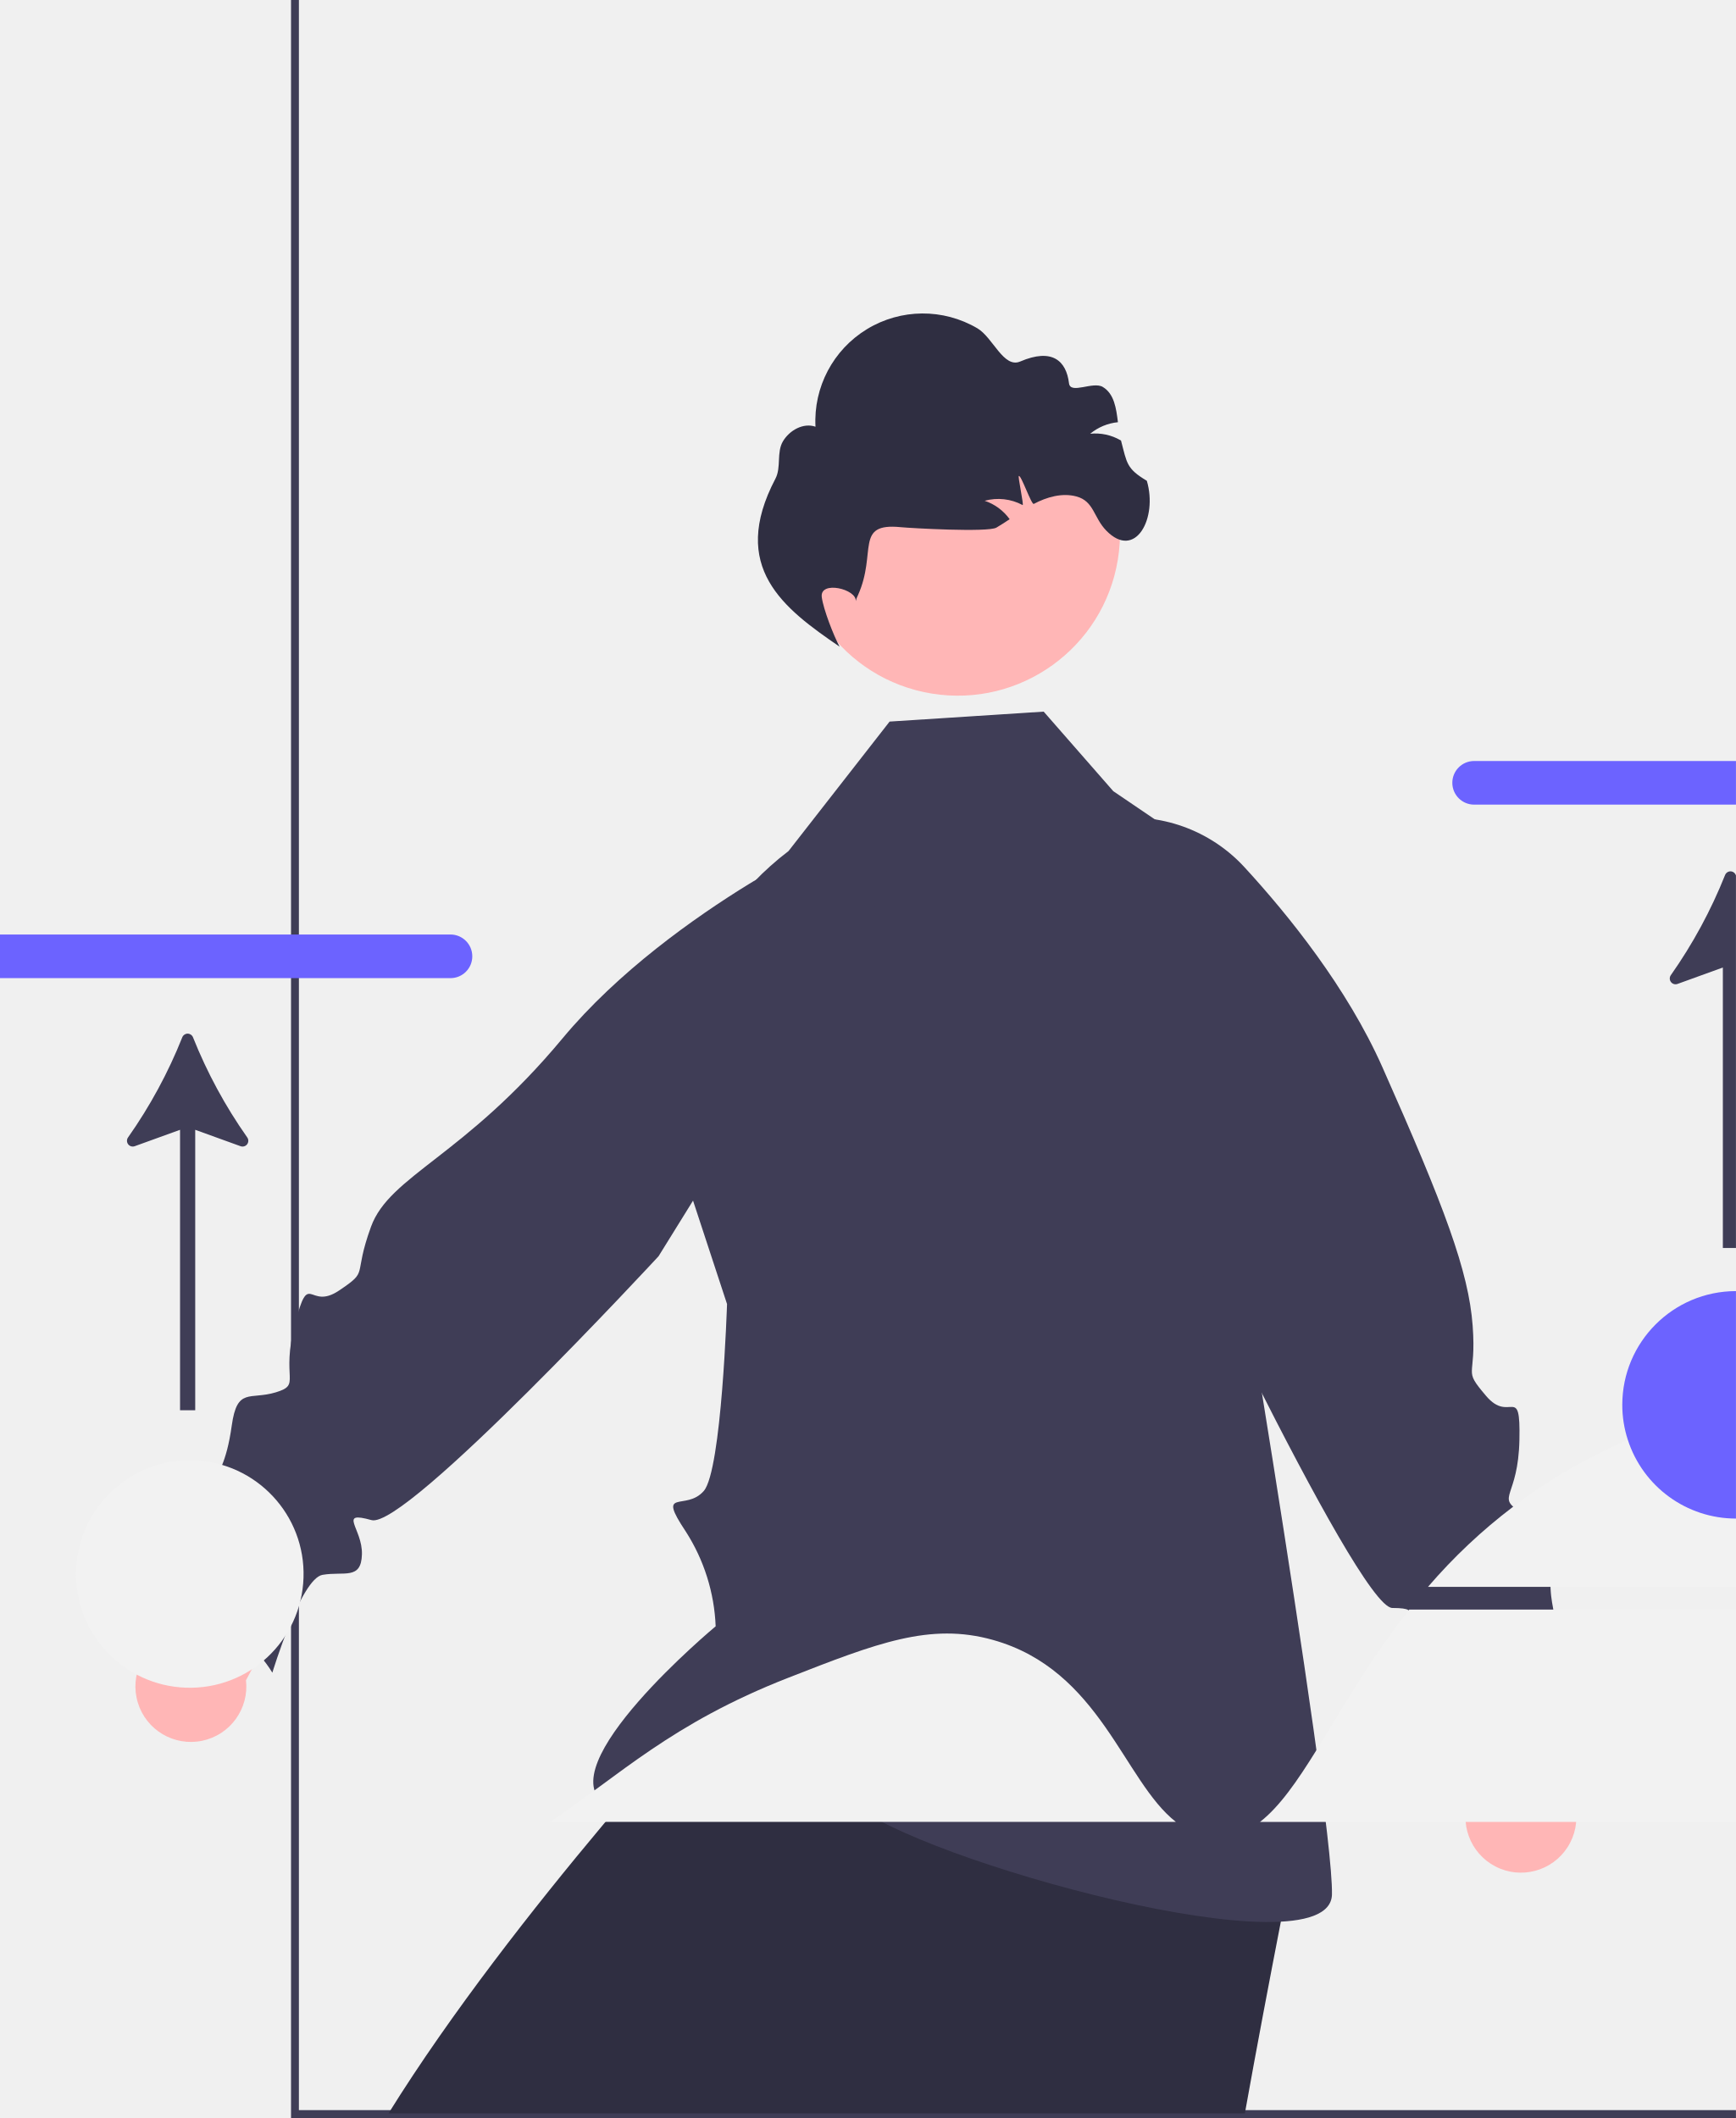
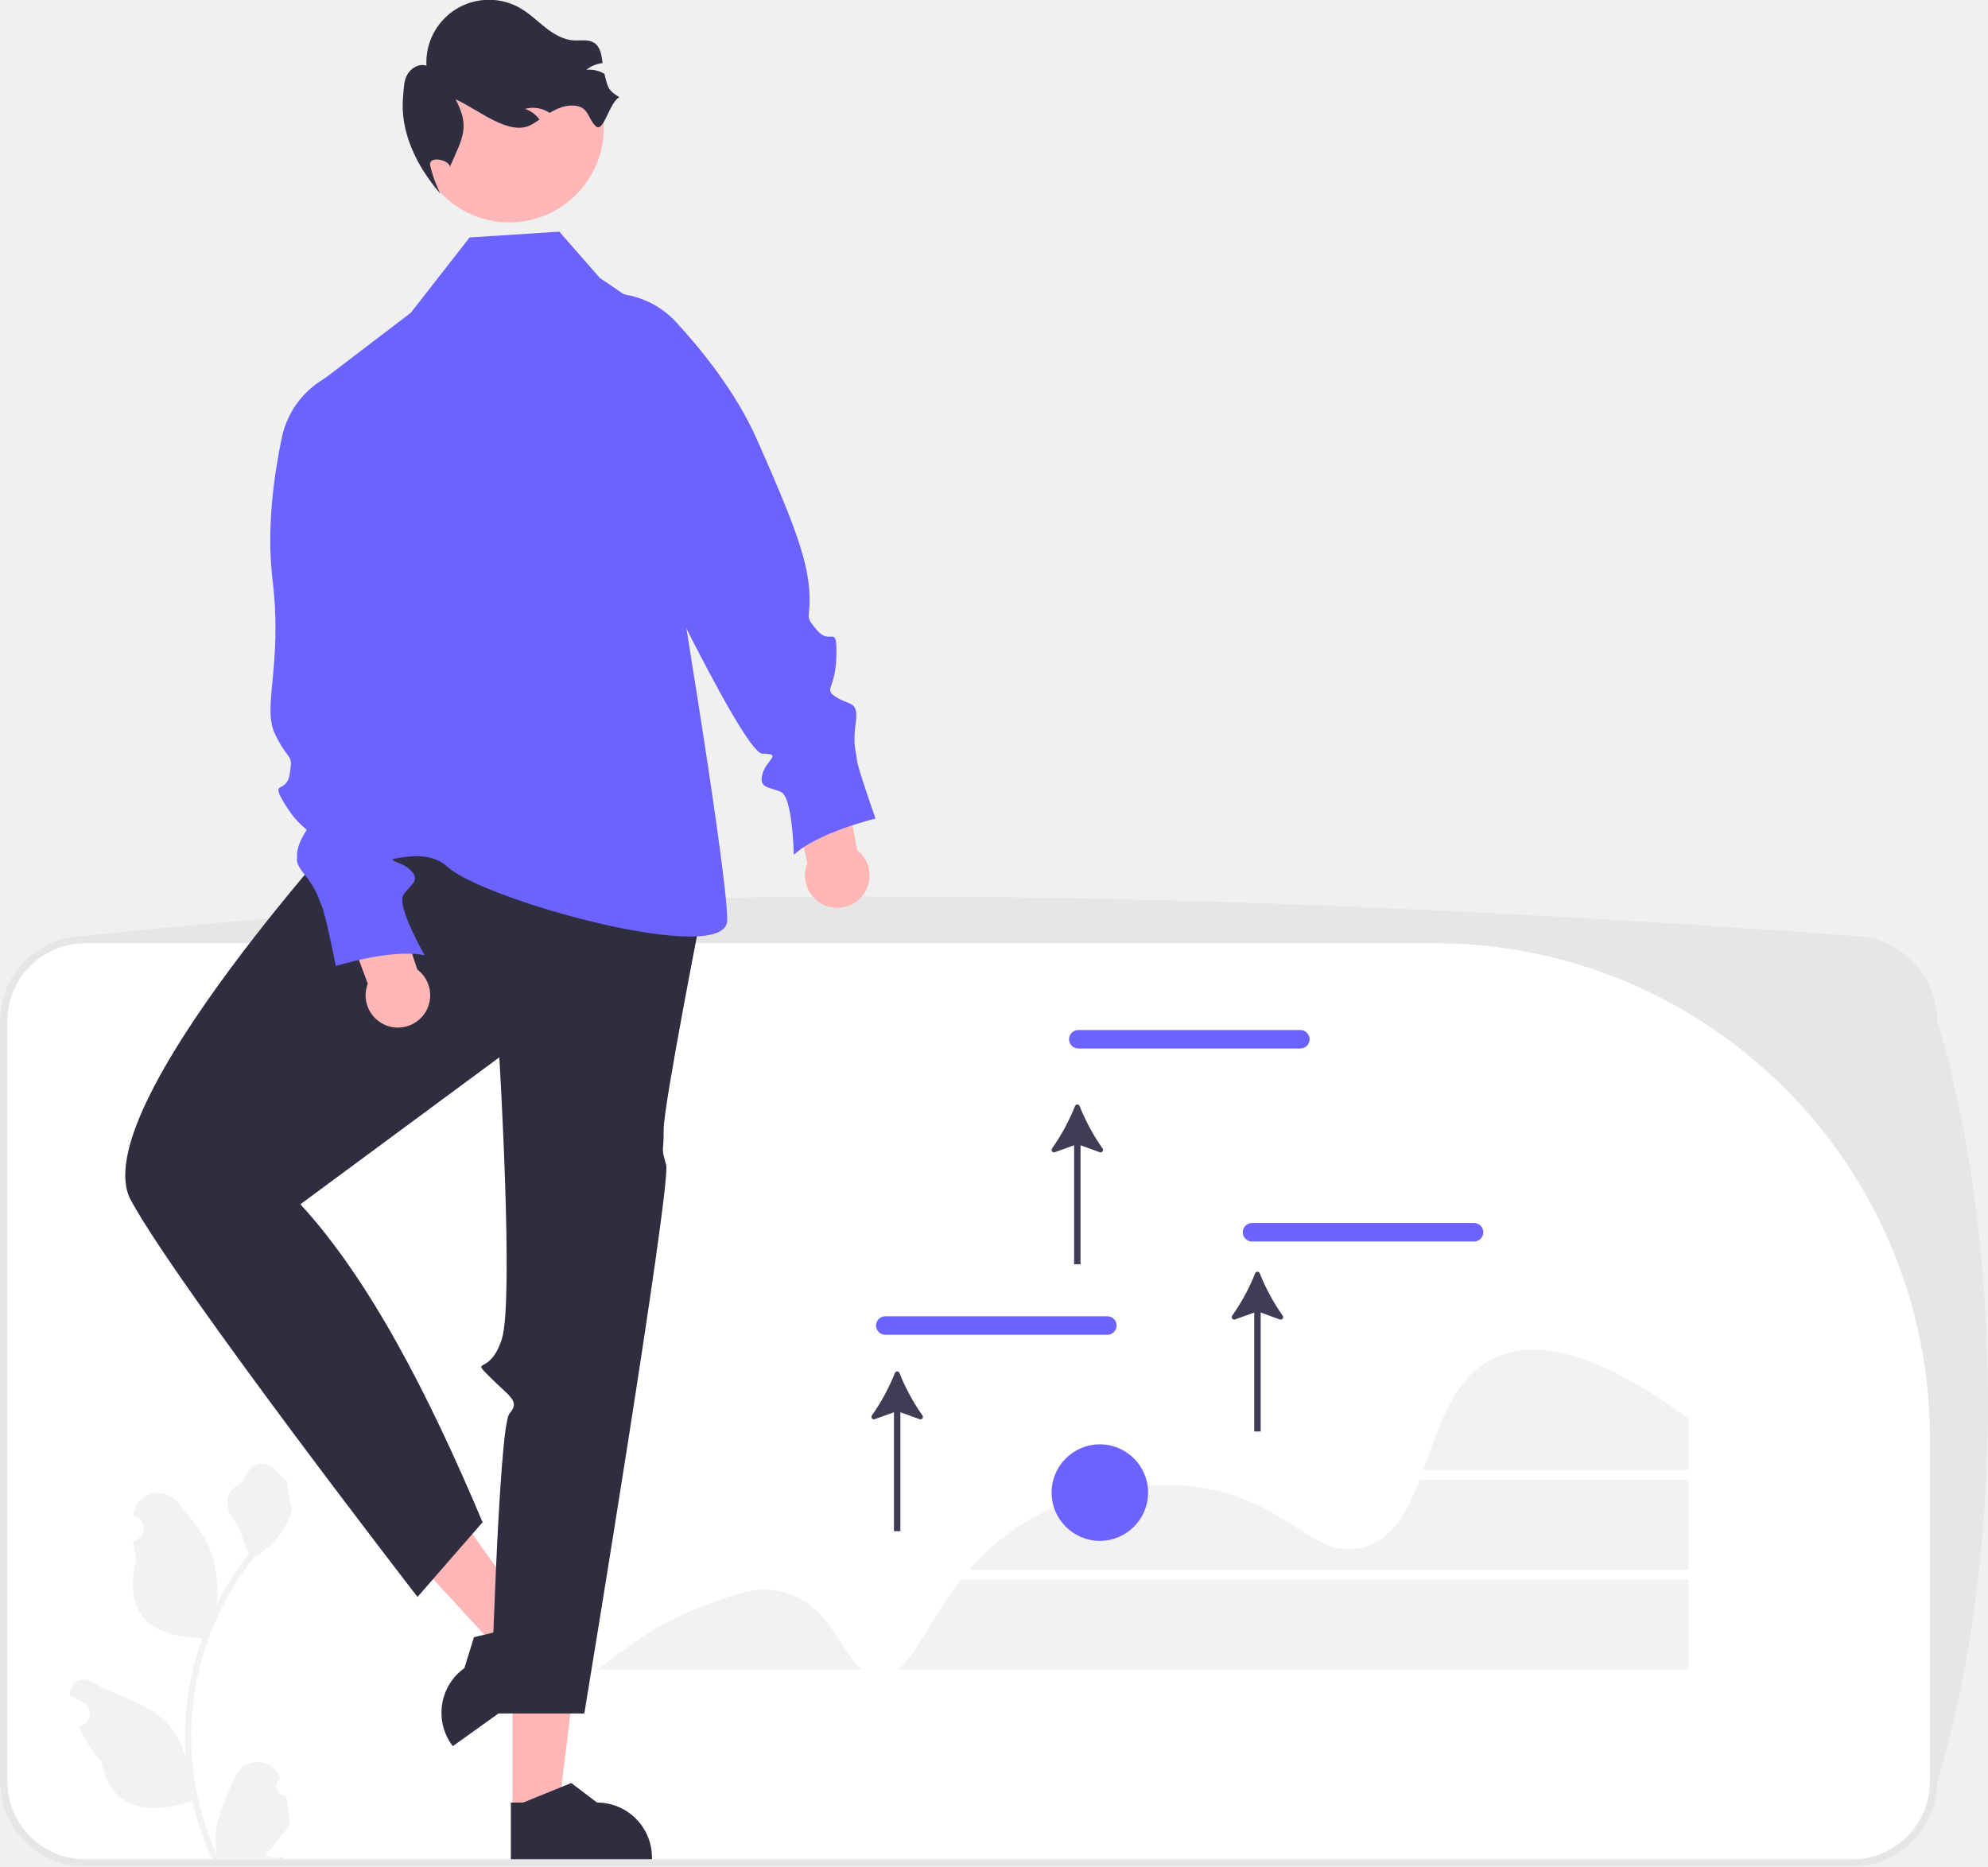
- <svg xmlns="http://www.w3.org/2000/svg" data-name="Layer 1" width="441.22" height="538.35" viewBox="0 0 441.22 538.35">
-   <polygon points="441.22 536.35 441.22 538.35 73.97 538.35 73.97 0 75.97 0 75.97 536.35 441.22 536.35" fill="#3f3d56" />
-   <path d="M707.447,656.16s-1.151,5.868-2.864,14.755c-2.429,12.494-5.952,30.969-8.914,47.535H478.014c15.92-25.635,37.216-52.687,54.161-72.917l1.264-1.516c.548-.646,1.081-1.277,1.614-1.909,6.711-7.932,12.579-14.642,16.959-19.584,0-.014.014-.014.028-.014,5.124-5.77,8.227-9.097,8.227-9.097l5.447,1.586,12.579,3.65,92.571,26.884Z" transform="translate(-379.2667 -181.277)" fill="#2f2e41" />
-   <path d="M717.804,662.806c-.42,20.41-106.11-8.85-122.02-23.37-15.91-14.53-47.01,10.1-62.41.63-15.4-9.48,27.79-45.42,27.79-45.42a48.126,48.126,0,0,0-7.58-24.06c-7.58-11.37,0-5.05,4.57-10.35,4.56-5.3,5.9-47.5,5.9-47.5l-10.35-31.49a75.489,75.489,0,0,1,25.98-83.65l25.69-32.91,39.16-2.53,17.69,20.22,35.37,24-6.18,76.64s1.91,11.38,4.71,28.45c1.91,11.66,4.24,25.99,6.65,41.16C710.024,598.296,718.034,651.576,717.804,662.806Z" transform="translate(-379.2667 -181.277)" fill="#3f3d56" />
-   <path d="M752.785,637.836,743.725,596.718l22.767-8.453,8.032,43.814a14.095,14.095,0,1,1-21.739,5.758Z" transform="translate(-379.2667 -181.277)" fill="#ffb6b6" />
-   <path d="M660.603,389.574l.675-.097a39.04,39.04,0,0,1,34.298,12.235c11.205,12.184,26.068,30.609,35.044,50.808,15.853,35.673,21.922,51.909,22.947,65.738s-2.689,10.628,3.406,17.824,8.784-3.432,8.477,11.191-5.89,14.341-.051,18.08,9.834,1.357,8.477,11.191.231,12.497.487,15.955,8.17,25.814,8.17,25.814-25.276,6.044-35.673,15.853c0,0-.461-24.995-5.506-27.402s-9.834-1.357-8.221-7.734,9.065-9.015.025-9.04-63.359-116.668-63.359-116.668Z" transform="translate(-379.2667 -181.277)" fill="#3f3d56" />
-   <circle cx="622.7" cy="316.877" r="41.224" transform="translate(-169.0979 699.5009) rotate(-80.78252)" fill="#ffb6b6" />
-   <path d="M670.75,303.482c2.825,9.456-2.891,20.271-10.306,12.663-3.247-3.332-3.106-7.481-7.593-8.681-3.623-.973-7.523.139-10.828,1.893-.59.309-3.232-7.416-3.79-7.081-.368-.246,1.336,7.584.943,7.371a13.099,13.099,0,0,0-9.641-1.084,12.852,12.852,0,0,1,6.351,4.681c-1.106.741-2.227,1.484-3.373,2.143-2.154,1.243-21.802.137-24.28-.111-11.888-1.187-5.995,6.388-10.9,17.282q-.184.409-.372.828l-.189.698c.311-3.07-9.19-5.359-8.639-1.036.391,3.069,3.047,9.89,4.534,12.6-14.253-9.739-28.133-20.17-16.308-42.71,1.517-2.892.232-6.677,1.908-9.497,1.678-2.805,5.175-4.774,8.269-3.704a27.332,27.332,0,0,1,41.147-25.011c3.956,2.322,6.656,10.25,10.885,8.437,8.14-3.489,11.712-.169,12.404,5.535.352,2.899,6.091-.571,8.597.939,2.903,1.753,3.4,5.423,3.836,8.955a13.083,13.083,0,0,0-7.049,2.934,12.802,12.802,0,0,1,7.707,1.653.796.796,0,0,1,.126.072C665.724,299.086,665.567,300.38,670.75,303.482Z" transform="translate(-379.2667 -181.277)" fill="#2f2e41" />
-   <path d="M820.487,374.707v11.09h-66.52a5.545,5.545,0,1,1-.05-11.09Z" transform="translate(-379.2667 -181.277)" fill="#6c63ff" />
-   <path d="M442.097,470.373a124.034,124.034,0,0,1-13.783-25.449,1.46,1.46,0,0,0-2.712 0,123.92,123.92,0,0,1-13.78,25.448,1.468,1.468,0,0,0,1.692,2.243l11.515-4.166v71.284h3.855V468.45l11.52,4.167a1.468,1.468,0,0,0,1.692-2.243Z" transform="translate(-379.2667 -181.277)" fill="#3f3d56" />
-   <path d="M820.487,403.797v94.69h-3.33v-71.29l-11.51,4.17a1.468,1.468,0,0,1-1.7-2.24,123.999,123.999,0,0,0,13.78-25.45,1.499,1.499,0,0,1,.82-.82,1.449,1.449,0,0,1,1.89.82C820.457,403.717,820.467,403.757,820.487,403.797Z" transform="translate(-379.2667 -181.277)" fill="#3f3d56" />
-   <path d="M678.135,644.364c-13.336-10.42-19.117-38.594-46.51-46.258-15.977-4.47-29.451.8-52.041,9.637-29.769,11.645-42.887,24.854-60.506,36.621Z" transform="translate(-379.2667 -181.277)" fill="#f2f2f2" />
-   <path d="M820.487,590.397v53.97h-120.97c4.96-3.85,9.42-10.31,14.35-18.25,6.33-10.2,13.45-22.84,23.43-35.52.05-.07.11-.13.16-.2Z" transform="translate(-379.2667 -181.277)" fill="#f2f2f2" />
-   <path d="M820.487,538.317v46.3h-78.27a139.979,139.979,0,0,1,21.64-20.37q3.195-2.445,6.54-4.69a141.765,141.765,0,0,1,22.61-12.29A158.056,158.056,0,0,1,820.487,538.317Z" transform="translate(-379.2667 -181.277)" fill="#f2f2f2" />
-   <path d="M820.487,509.447V567.267a28.906,28.906,0,0,1-27.48-20,28.559,28.559,0,0,1-1.41-8.91A28.914,28.914,0,0,1,820.487,509.447Z" transform="translate(-379.2667 -181.277)" fill="#6c63ff" />
-   <path d="M499.307,424.337a5.54,5.54,0,0,1-5.52,5.56h-114.52v-11.09h114.48A5.548,5.548,0,0,1,499.307,424.337Z" transform="translate(-379.2667 -181.277)" fill="#6c63ff" />
-   <path d="M441.787,608.357l19.906-37.102L442.085,556.927l-19.65,39.975a14.095,14.095,0,1,0,19.352,11.455Z" transform="translate(-379.2667 -181.277)" fill="#ffb6b6" />
-   <path d="M606.719,403.718l-.623-.277a39.04,39.04,0,0,0-36.333,2.442c-14.098,8.676-33.413,22.362-47.546,39.356-24.961,30.014-43.9,34.81-48.648,47.838s-.304,10.958-8.127,16.225-7.519-5.692-11.202,8.463,1.766,15.403-4.87,17.412-9.832-1.37-11.202,8.463-3.622,11.963-4.809,15.22-14.885,22.617-14.885,22.617,22.678,12.693,30.014,24.961c0,0,7.244-23.926,12.754-24.87s9.832,1.37,10.015-5.205-6.271-11.141,2.435-8.706,72.956-67.07,72.956-67.07Z" transform="translate(-379.2667 -181.277)" fill="#3f3d56" />
-   <circle cx="427.513" cy="581.355" r="28.912" transform="translate(-547.0133 808.008) rotate(-88.09296)" fill="#f2f2f2" />
+ <svg xmlns="http://www.w3.org/2000/svg" data-name="Layer 1" width="618.024" height="580.356" viewBox="0 0 618.024 580.356">
+   <path d="M866.783,740.178H317.474a26.516,26.516,0,0,1-26.487-26.487V477.253a26.517,26.517,0,0,1,26.487-26.487H866.783a26.517,26.517,0,0,1,26.487,26.487V713.691A26.516,26.516,0,0,1,866.783,740.178Z" transform="translate(-290.9879 -159.8222)" fill="#fff" />
+   <path d="M866.783,740.178H317.474a26.516,26.516,0,0,1-26.487-26.487V477.253a26.517,26.517,0,0,1,26.487-26.487c163.868-17.877,350.456-14.639,549.309,0a26.517,26.517,0,0,1,26.487,26.487c20.586,68.555,21.39,165.999,0,236.438A26.516,26.516,0,0,1,866.783,740.178ZM317.474,453.07a24.183,24.183,0,0,0-24.183,24.183V713.691a24.183,24.183,0,0,0,24.183,24.183H866.783a24.183,24.183,0,0,0,24.183-24.183V607.099a154.029,154.029,0,0,0-154.029-154.029Z" transform="translate(-290.9879 -159.8222)" fill="#e6e6e6" />
+   <path d="M695.237,485.805H626.207a2.876,2.876,0,1,1,0-5.753h69.031a2.876,2.876,0,1,1,0,5.753Z" transform="translate(-290.9879 -159.8222)" fill="#6c63ff" />
+   <path d="M635.237,574.805H566.207a2.876,2.876,0,1,1,0-5.753h69.031a2.876,2.876,0,1,1,0,5.753Z" transform="translate(-290.9879 -159.8222)" fill="#6c63ff" />
+   <path d="M689.755,568.88a64.352,64.352,0,0,1-7.151-13.204.757.757,0,0,0-1.407 0,64.293,64.293,0,0,1-7.149,13.203.762.762,0,0,0,.878,1.164l5.974-2.161v36.984h2V567.882l5.977,2.162A.762.762,0,0,0,689.755,568.88Z" transform="translate(-290.9879 -159.8222)" fill="#3f3d56" />
+   <path d="M626.604,503.676a.757.757,0,0,0-1.407 0,64.293,64.293,0,0,1-7.149,13.203.762.762,0,0,0,.878,1.164l5.974-2.161v36.984h2V515.882l5.977,2.162a.762.762,0,0,0,.878-1.164A64.352,64.352,0,0,1,626.604,503.676Z" transform="translate(-290.9879 -159.8222)" fill="#3f3d56" />
+   <path d="M570.604,586.676a.757.757,0,0,0-1.407 0,64.293,64.293,0,0,1-7.149,13.203.762.762,0,0,0,.878,1.164l5.974-2.161v36.984h2V598.882l5.977,2.162a.762.762,0,0,0,.878-1.164A64.352,64.352,0,0,1,570.604,586.676Z" transform="translate(-290.9879 -159.8222)" fill="#3f3d56" />
+   <path d="M815.9,616.866v-16c-31.923-23.482-49.621-23.729-60-19-13.175,6.003-17.483,21.352-22.435,35Z" transform="translate(-290.9879 -159.8222)" fill="#f2f2f2" />
+   <path d="M559.031,678.866c-6.919-5.406-9.918-20.023-24.131-24-8.289-2.319-15.28.415-27,5-15.445,6.042-22.251,12.895-31.392,19Z" transform="translate(-290.9879 -159.8222)" fill="#f2f2f2" />
+   <path d="M589.81,650.866c-9.261,11.733-13.784,23.419-19.685,28H815.9v-28Z" transform="translate(-290.9879 -159.8222)" fill="#f2f2f2" />
+   <path d="M732.352,619.866c-3.782,9.889-8.305,18.392-17.452,21-16.102,4.591-23.324-15.698-54-19-3.128-.337-30.279-2.883-54,13a72.848,72.848,0,0,0-14.621,13H815.9v-28Z" transform="translate(-290.9879 -159.8222)" fill="#f2f2f2" />
+   <circle cx="341.913" cy="464.044" r="15" fill="#6c63ff" />
+   <polygon points="159.316 563.163 173.581 563.162 180.366 508.14 159.313 508.142 159.316 563.163" fill="#ffb6b6" />
+   <path d="M449.802,737.866l43.866-.002v-.555a17.075,17.075,0,0,0-17.074-17.074h-.001l-8.013-6.079-14.95,6.08-3.829 0Z" transform="translate(-290.9879 -159.8222)" fill="#2f2e41" />
+   <polygon points="167.342 505.533 155.746 513.84 118.182 473.069 135.296 460.807 167.342 505.533" fill="#ffb6b6" />
+   <path d="M467.406,677.158l-35.657,25.55-.323-.451a17.075,17.075,0,0,1,3.933-23.823l.001-.001,2.972-9.608,15.693-3.766,3.113-2.23Z" transform="translate(-290.9879 -159.8222)" fill="#2f2e41" />
+   <path d="M404.844,409.986s-88.438,95.16-73.142,123.054S420.783,656.314,420.783,656.314l20.228-23.226c-17.001-40.339-35.293-75.595-56.634-98.86l61.838-45.682s4.55,75.62.807,87.501-10.042,5.583-3.744,11.881,9.476,7.455,6.088,11.376-5.825,93.243-5.825,93.243h29.098s27.154-164.557,25.441-170.58-.73-3.261-.772-10.941,12.376-70.591,12.376-70.591Z" transform="translate(-290.9879 -159.8222)" fill="#2f2e41" />
+   <path d="M464.874,231.846l-27.894,1.8-18.304,23.443-30.456,23.208,19.324,58.81s-.952,30.055-4.204,33.832-8.651-.723-3.252,7.376a34.285,34.285,0,0,1,5.399,17.14s-30.764,25.601-19.796,32.35,33.122-10.798,44.455-.45S516.765,460.539,517.063,446s-18.798-128.064-18.798-128.064l4.402-54.597L477.471,246.243Z" transform="translate(-290.9879 -159.8222)" fill="#6c63ff" />
+   <path d="M420.722,461.238l-9.455-28.463L394.254,435.908l11.067,29.737a10.04,10.04,0,1,0,15.401-4.407Z" transform="translate(-290.9879 -159.8222)" fill="#ffb6b6" />
+   <path d="M395.563,275.716l-.449.187a27.809,27.809,0,0,0-16.522,19.997c-2.412,11.542-4.784,28.237-2.908,43.869,3.313,27.609-3.476,39.757.941,48.592s5.522,5.522,4.417,12.148-6.626,1.104-1.104,9.939,8.835,6.626,6.626,11.044-5.522,4.417-1.104,9.939,4.417,7.73,5.522,9.939,4.417,18.774,4.417,18.774,17.67-5.522,27.609-3.313c0,0-8.835-15.461-6.626-18.774s5.522-4.417,2.209-7.73-8.835-2.209-3.313-5.522,1.006-70.584,1.006-70.584Z" transform="translate(-290.9879 -159.8222)" fill="#6c63ff" />
+   <path d="M541.983,428.216l-6.454-29.289,16.217-6.021,5.722,31.209a10.04,10.04,0,1,1-15.485,4.101Z" transform="translate(-290.9879 -159.8222)" fill="#ffb6b6" />
+   <path d="M476.32,251.374l.481-.069a27.809,27.809,0,0,1,24.431,8.715c7.982,8.679,18.569,21.804,24.963,36.192,11.292,25.411,15.616,36.976,16.346,46.827s-1.915,7.57,2.426,12.696,6.257-2.445,6.038,7.972-4.195,10.216-.036,12.879,7.005.967,6.038,7.972.164,8.902.347,11.365,5.82,18.388,5.82,18.388-18.005,4.305-25.411,11.292c0,0-.329-17.804-3.922-19.519s-7.005-.967-5.856-5.509,6.458-6.421.018-6.439-45.132-83.105-45.132-83.105Z" transform="translate(-290.9879 -159.8222)" fill="#6c63ff" />
+   <circle cx="158.333" cy="39.768" r="29.365" fill="#ffb6b6" />
+   <path d="M483.548,190.048c-3.016,1.375-4.97,11.336-7.341,9.02s-2.212-5.329-5.409-6.184c-2.581-.693-5.359.099-7.713,1.348-.42.22-.828.46-1.225.698-.262-.175-.523-.34-.803-.492a9.33,9.33,0,0,0-6.867-.772,9.155,9.155,0,0,1,4.524,3.334c-.788.528-1.586,1.057-2.402,1.526-6.82,3.936-16.524-4.622-23.703-7.837,4.496,8.438,2.282,11.933-1.622,20.659l-.135.497c.222-2.187-6.546-3.817-6.154-.738a37.073,37.073,0,0,0,3.23,8.975c-7.548-8.727-12.705-19.407-11.617-30.423.237-2.314.166-4.756,1.359-6.765,1.195-1.998,3.686-3.401,5.89-2.639A19.469,19.469,0,0,1,452.87,162.441c2.818,1.654,5.171,3.992,7.754,6.01,2.583,2.017,5.561,3.776,8.836,3.942,2.078.1,4.339-.407,6.124.669,2.068,1.249,2.422,3.863,2.732,6.379a9.32,9.32,0,0,0-5.021,2.09,9.119,9.119,0,0,1,5.49,1.178.568.568,0,0,1,.09.051C479.968,186.917,479.856,187.839,483.548,190.048Z" transform="translate(-290.9879 -159.8222)" fill="#2f2e41" />
+   <path d="M749.237,545.805H680.207a2.876,2.876,0,1,1,0-5.753h69.031a2.876,2.876,0,1,1,0,5.753Z" transform="translate(-290.9879 -159.8222)" fill="#6c63ff" />
+   <path d="M379.849,718.06a2.807,2.807,0,0,1-2.035-4.866l.192-.765q-.038-.092-.076-.184a7.539,7.539,0,0,0-13.907.052c-2.275,5.478-5.17,10.966-5.883,16.758a22.304,22.304,0,0,0,.392,7.671,89.42,89.42,0,0,1-8.134-37.139,86.307,86.307,0,0,1,.535-9.628q.443-3.931,1.231-7.807a90.455,90.455,0,0,1,17.938-38.337,24.073,24.073,0,0,0,10.012-10.387,18.363,18.363,0,0,0,1.67-5.018c-.487.064-1.838-7.359-1.47-7.815-.679-1.031-1.895-1.543-2.637-2.549-3.689-5.002-8.773-4.129-11.426,2.669-5.669,2.861-5.724,7.606-2.245,12.169,2.213,2.903,2.517,6.832,4.459,9.94-.2.256-.408.503-.607.759a91.039,91.039,0,0,0-9.502,15.054,37.846,37.846,0,0,0-2.259-17.579c-2.163-5.217-6.216-9.611-9.786-14.122-4.288-5.418-13.08-3.053-13.836,3.814q-.011.1-.021.199.795.449,1.557.952a3.808,3.808,0,0,1-1.535,6.93l-.078.012a37.89,37.89,0,0,0,.999,5.665c-4.58,17.71,5.307,24.16,19.424,24.45.312.16.615.32.927.471a92.924,92.924,0,0,0-5.002,23.539,88.135,88.135,0,0,0,.064,14.231l-.024-.168a23.289,23.289,0,0,0-7.95-13.448c-6.118-5.026-14.762-6.877-21.363-10.916a4.371,4.371,0,0,0-6.694,4.252q.013.088.027.176a25.577,25.577,0,0,1,2.868,1.382q.795.449,1.557.952a3.808,3.808,0,0,1-1.535,6.93l-.078.012c-.056.008-.104.016-.16.024a37.923,37.923,0,0,0,6.975,10.923c2.863,15.46,15.162,16.927,28.318,12.425h.008a92.896,92.896,0,0,0,6.24,18.218h22.293c.08-.248.152-.503.224-.751a25.329,25.329,0,0,1-6.169-.367c1.654-2.03,3.308-4.075,4.962-6.105a1.386,1.386,0,0,0,.104-.12c.839-1.039,1.686-2.069,2.525-3.108l0-.001a37.102,37.102,0,0,0-1.087-9.451Z" transform="translate(-290.9879 -159.8222)" fill="#f2f2f2" />
</svg>
